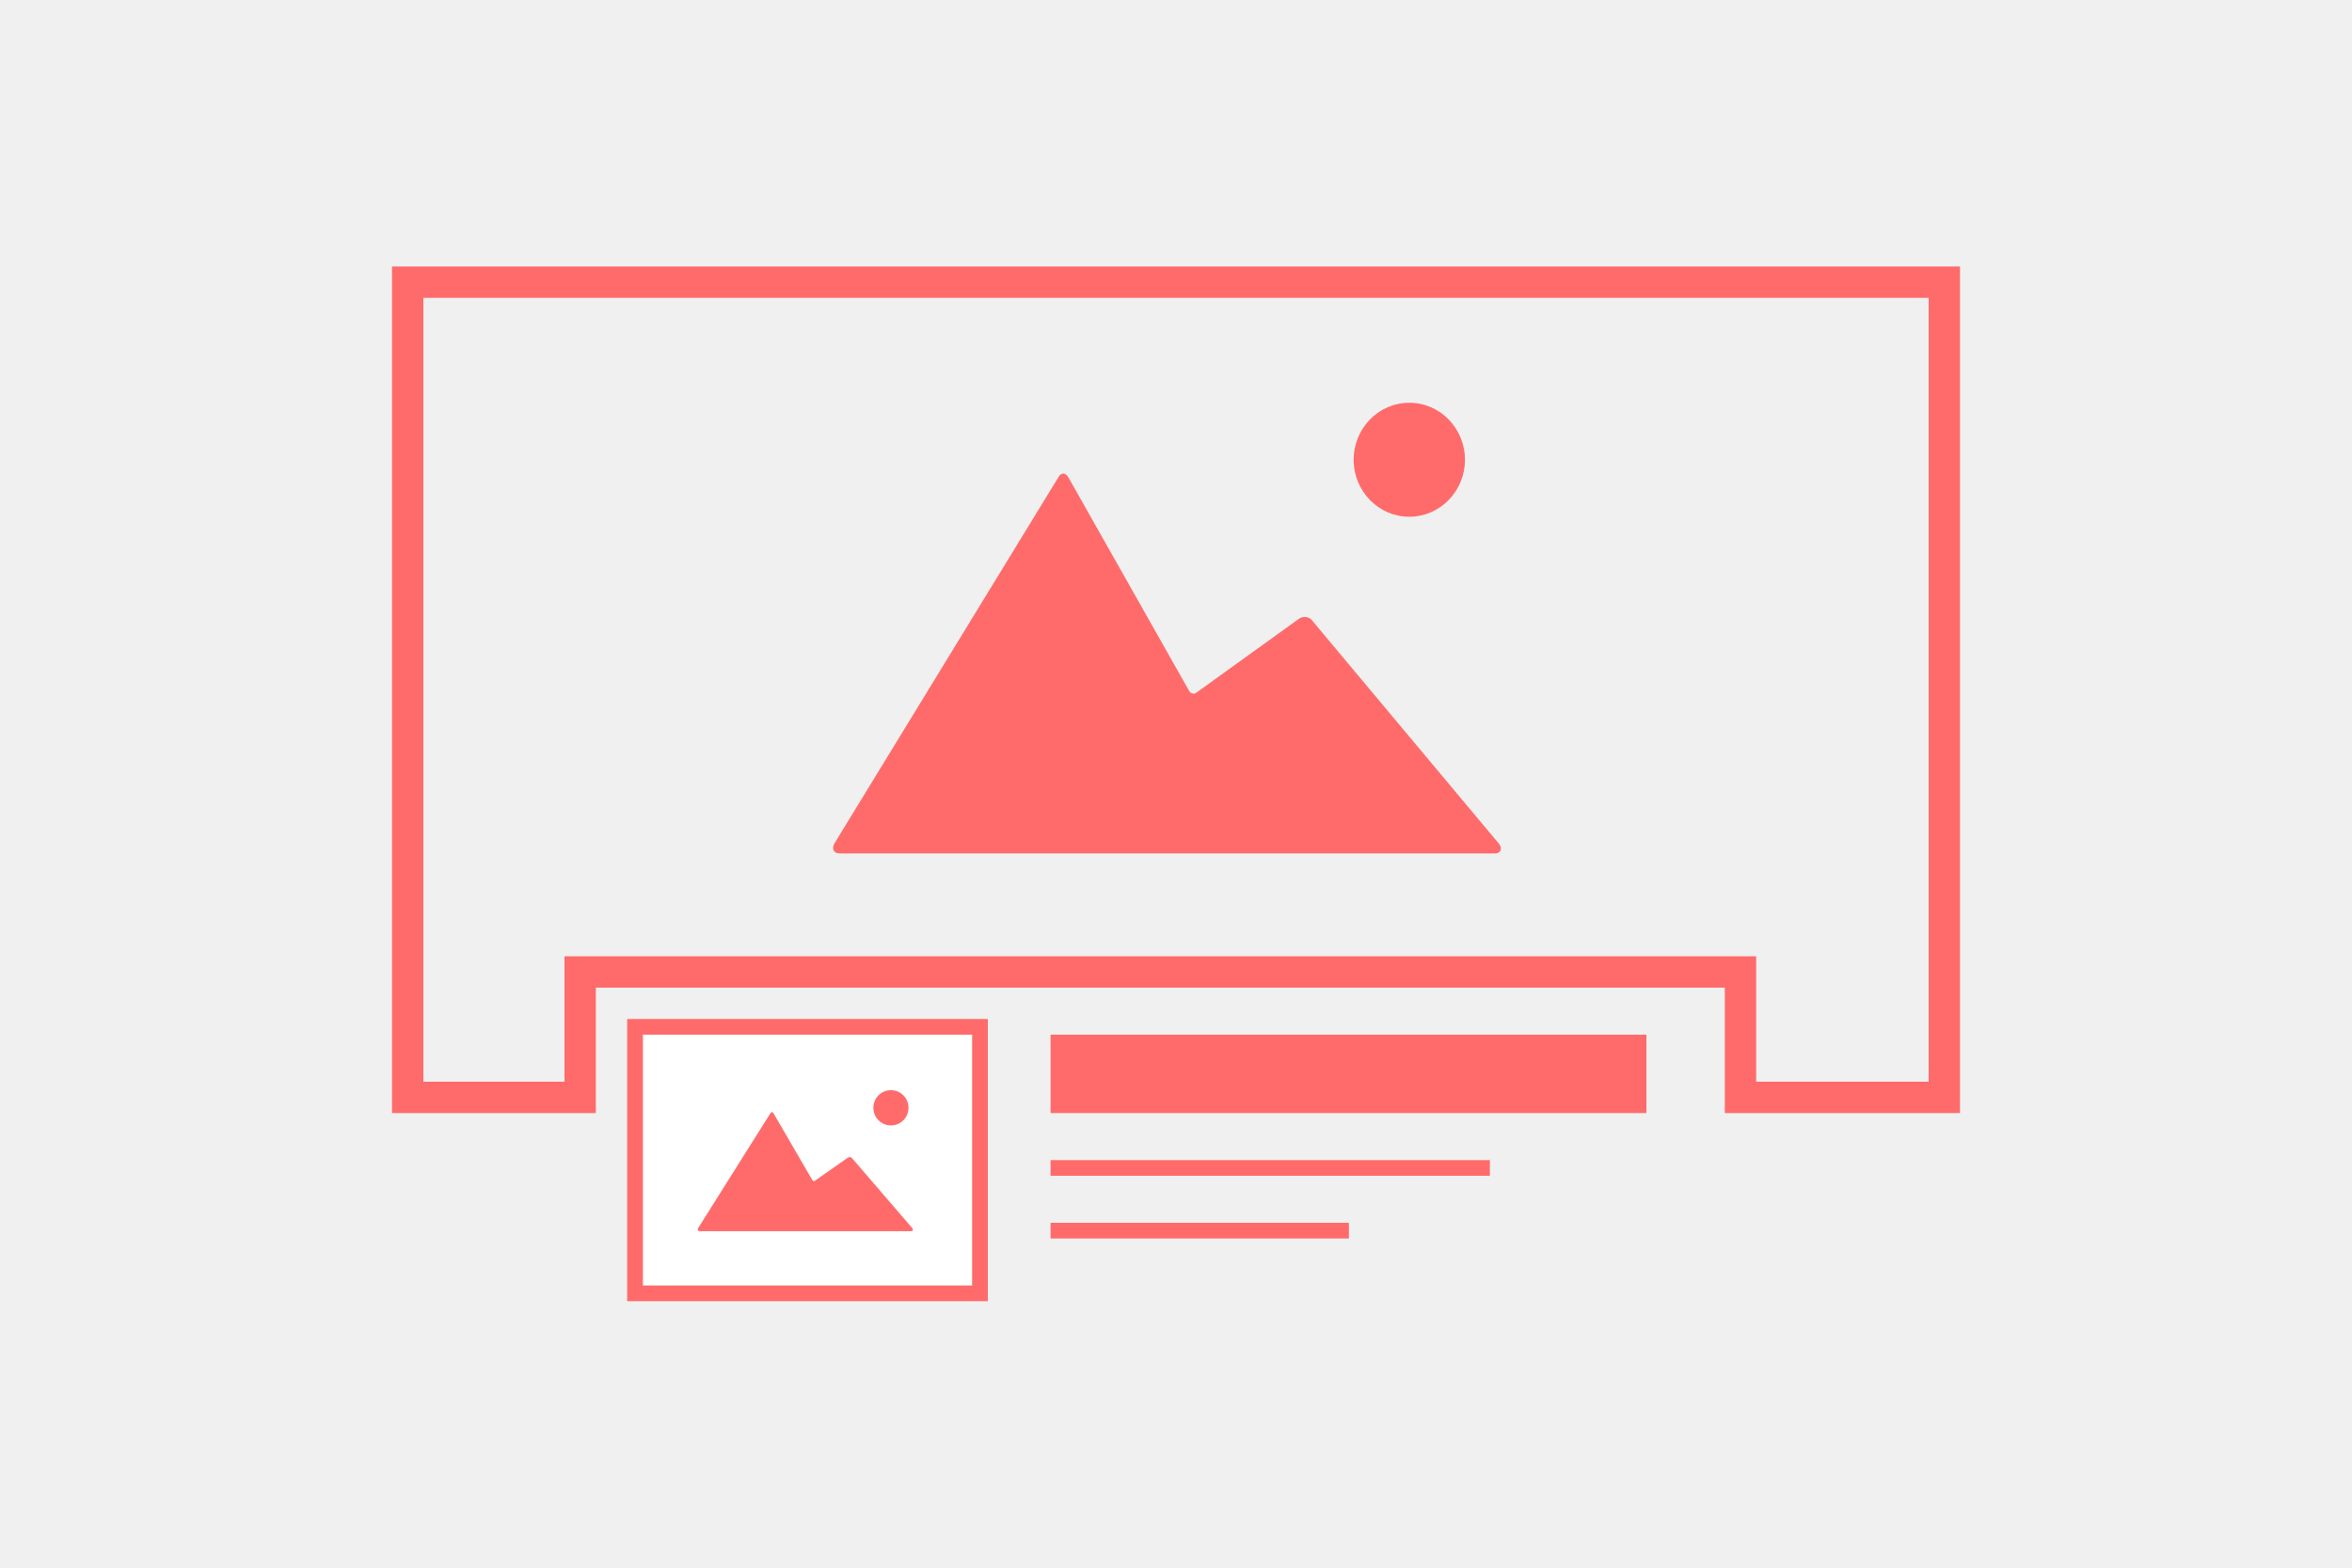
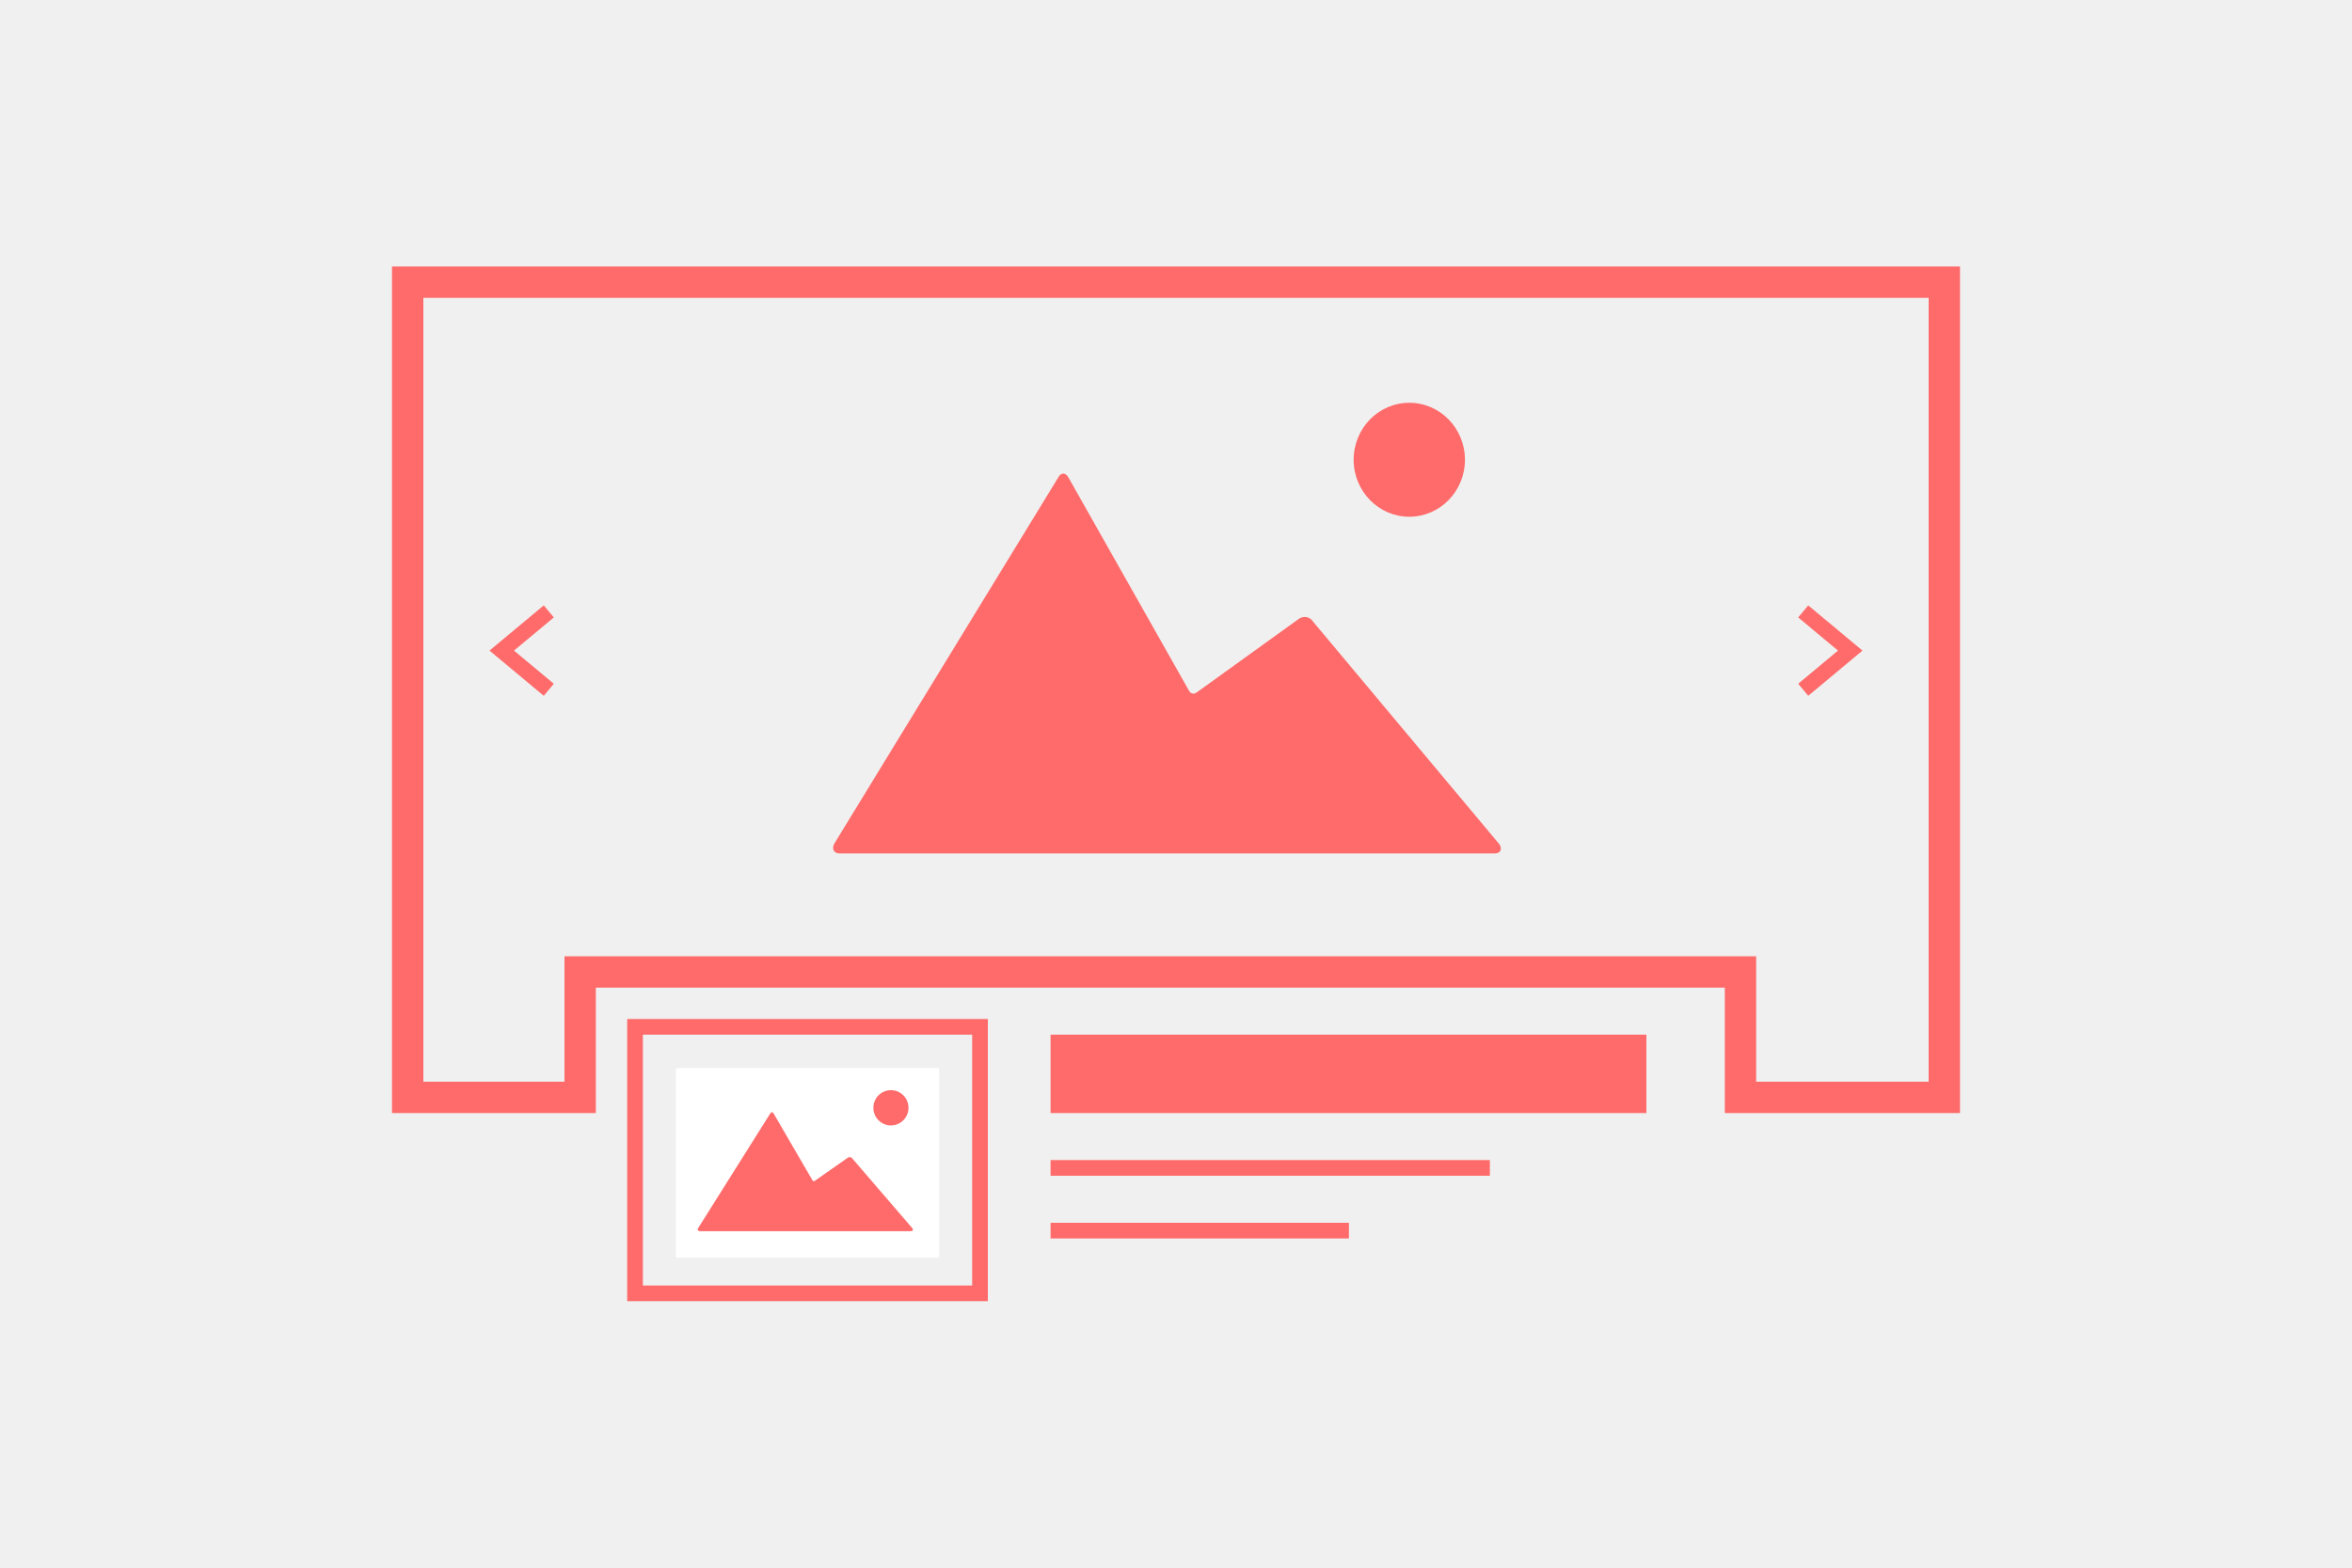
- <svg xmlns="http://www.w3.org/2000/svg" xmlns:xlink="http://www.w3.org/1999/xlink" width="150px" height="100px" viewBox="0 0 150 100" version="1.1">
-   <defs>
-     <rect id="path-1" x="0" y="0" width="21" height="16" />
-   </defs>
+ <svg xmlns="http://www.w3.org/2000/svg" width="150px" height="100px" viewBox="0 0 150 100" version="1.1">
+   <defs />
  <g id="Page-1" stroke="none" stroke-width="1" fill="none" fill-rule="evenodd">
    <g id="job_carrousell">
      <g id="Group-3" transform="translate(27, 19)">
        <g id="Group">
          <path d="M84,43 L10,43 L10,51 L-1,51 L-1,-1 L97,-1 L97,51 L84,51 L84,43 Z" id="Rectangle-5" stroke="#FF6B6B" stroke-width="2" />
          <g id="editor-images-pictures-photos-collection-glyph" transform="translate(26, 6)" fill="#FF6B6B">
            <g id="path-1-link">
              <path d="M15.139,5.455 L22.844,19.083 C22.939,19.25 23.144,19.294 23.296,19.185 L29.832,14.477 C30.138,14.257 30.545,14.333 30.749,14.661 L42.628,28.857 C42.829,29.179 42.684,29.44 42.329,29.44 L0.554,29.44 C0.187,29.44 0.028,29.167 0.201,28.825 L14.485,5.464 C14.657,5.124 14.953,5.126 15.139,5.455 Z M36.879,7.962 C38.839,7.962 40.428,6.334 40.428,4.327 C40.428,2.32 38.839,0.692 36.879,0.692 C34.919,0.692 33.33,2.32 33.33,4.327 C33.33,6.334 34.919,7.962 36.879,7.962 Z" id="path-1" />
            </g>
          </g>
        </g>
        <g id="Group-2" transform="translate(14, 47)">
-           <g id="Rectangle-4">
-             <use fill="#FFFFFF" fill-rule="evenodd" xlink:href="#path-1" />
-             <rect stroke="#FF6B6B" stroke-width="1" x="-0.5" y="-0.5" width="22" height="17" />
-           </g>
+           <rect id="Rectangle-4" stroke="#FF6B6B" x="-0.5" y="-0.5" width="22" height="17" />
          <g id="Group" transform="translate(2.1, 2.133333)">
            <path d="M0.107,0 C0.048,0 0,0.044 0,0.097 L0,11.992 C0,12.045 0.048,12.089 0.107,12.089 L16.693,12.089 C16.752,12.089 16.8,12.045 16.8,11.992 L16.8,0.097 C16.8,0.044 16.752,0 16.693,0 L0.107,0 Z" id="path-1-path" fill="#FFFFFF" />
            <path d="M6.235,2.889 L8.717,7.158 C8.748,7.21 8.814,7.224 8.863,7.19 L10.968,5.715 C11.067,5.646 11.198,5.67 11.264,5.772 L15.091,10.219 C15.155,10.32 15.109,10.402 14.994,10.402 L1.536,10.402 C1.418,10.402 1.367,10.317 1.423,10.209 L6.024,2.891 C6.08,2.785 6.175,2.786 6.235,2.889 Z" id="path-1-path" fill="#FF6B6B" />
            <path d="M13.72,3.655 C14.339,3.655 14.84,3.151 14.84,2.53 C14.84,1.909 14.339,1.406 13.72,1.406 C13.101,1.406 12.6,1.909 12.6,2.53 C12.6,3.151 13.101,3.655 13.72,3.655 Z" id="path-1-path" fill="#FF6B6B" />
          </g>
        </g>
        <rect id="Rectangle" fill="#FF6B6B" x="40" y="47" width="38" height="5" />
      </g>
      <path d="M67.5,74.5 L94.519,74.5" id="Line" stroke="#FF6B6B" stroke-linecap="square" />
      <path d="M67.5,78.5 L85.528,78.5" id="Line" stroke="#FF6B6B" stroke-linecap="square" />
+       <polyline id="Path-7" stroke="#FF6B6B" points="35 39 32 41.5 35 44" />
+       <polyline id="Path-7" stroke="#FF6B6B" transform="translate(116.5, 41.5) scale(-1, 1) translate(-116.5, -41.5) " points="118 39 115 41.5 118 44" />
    </g>
  </g>
</svg>
